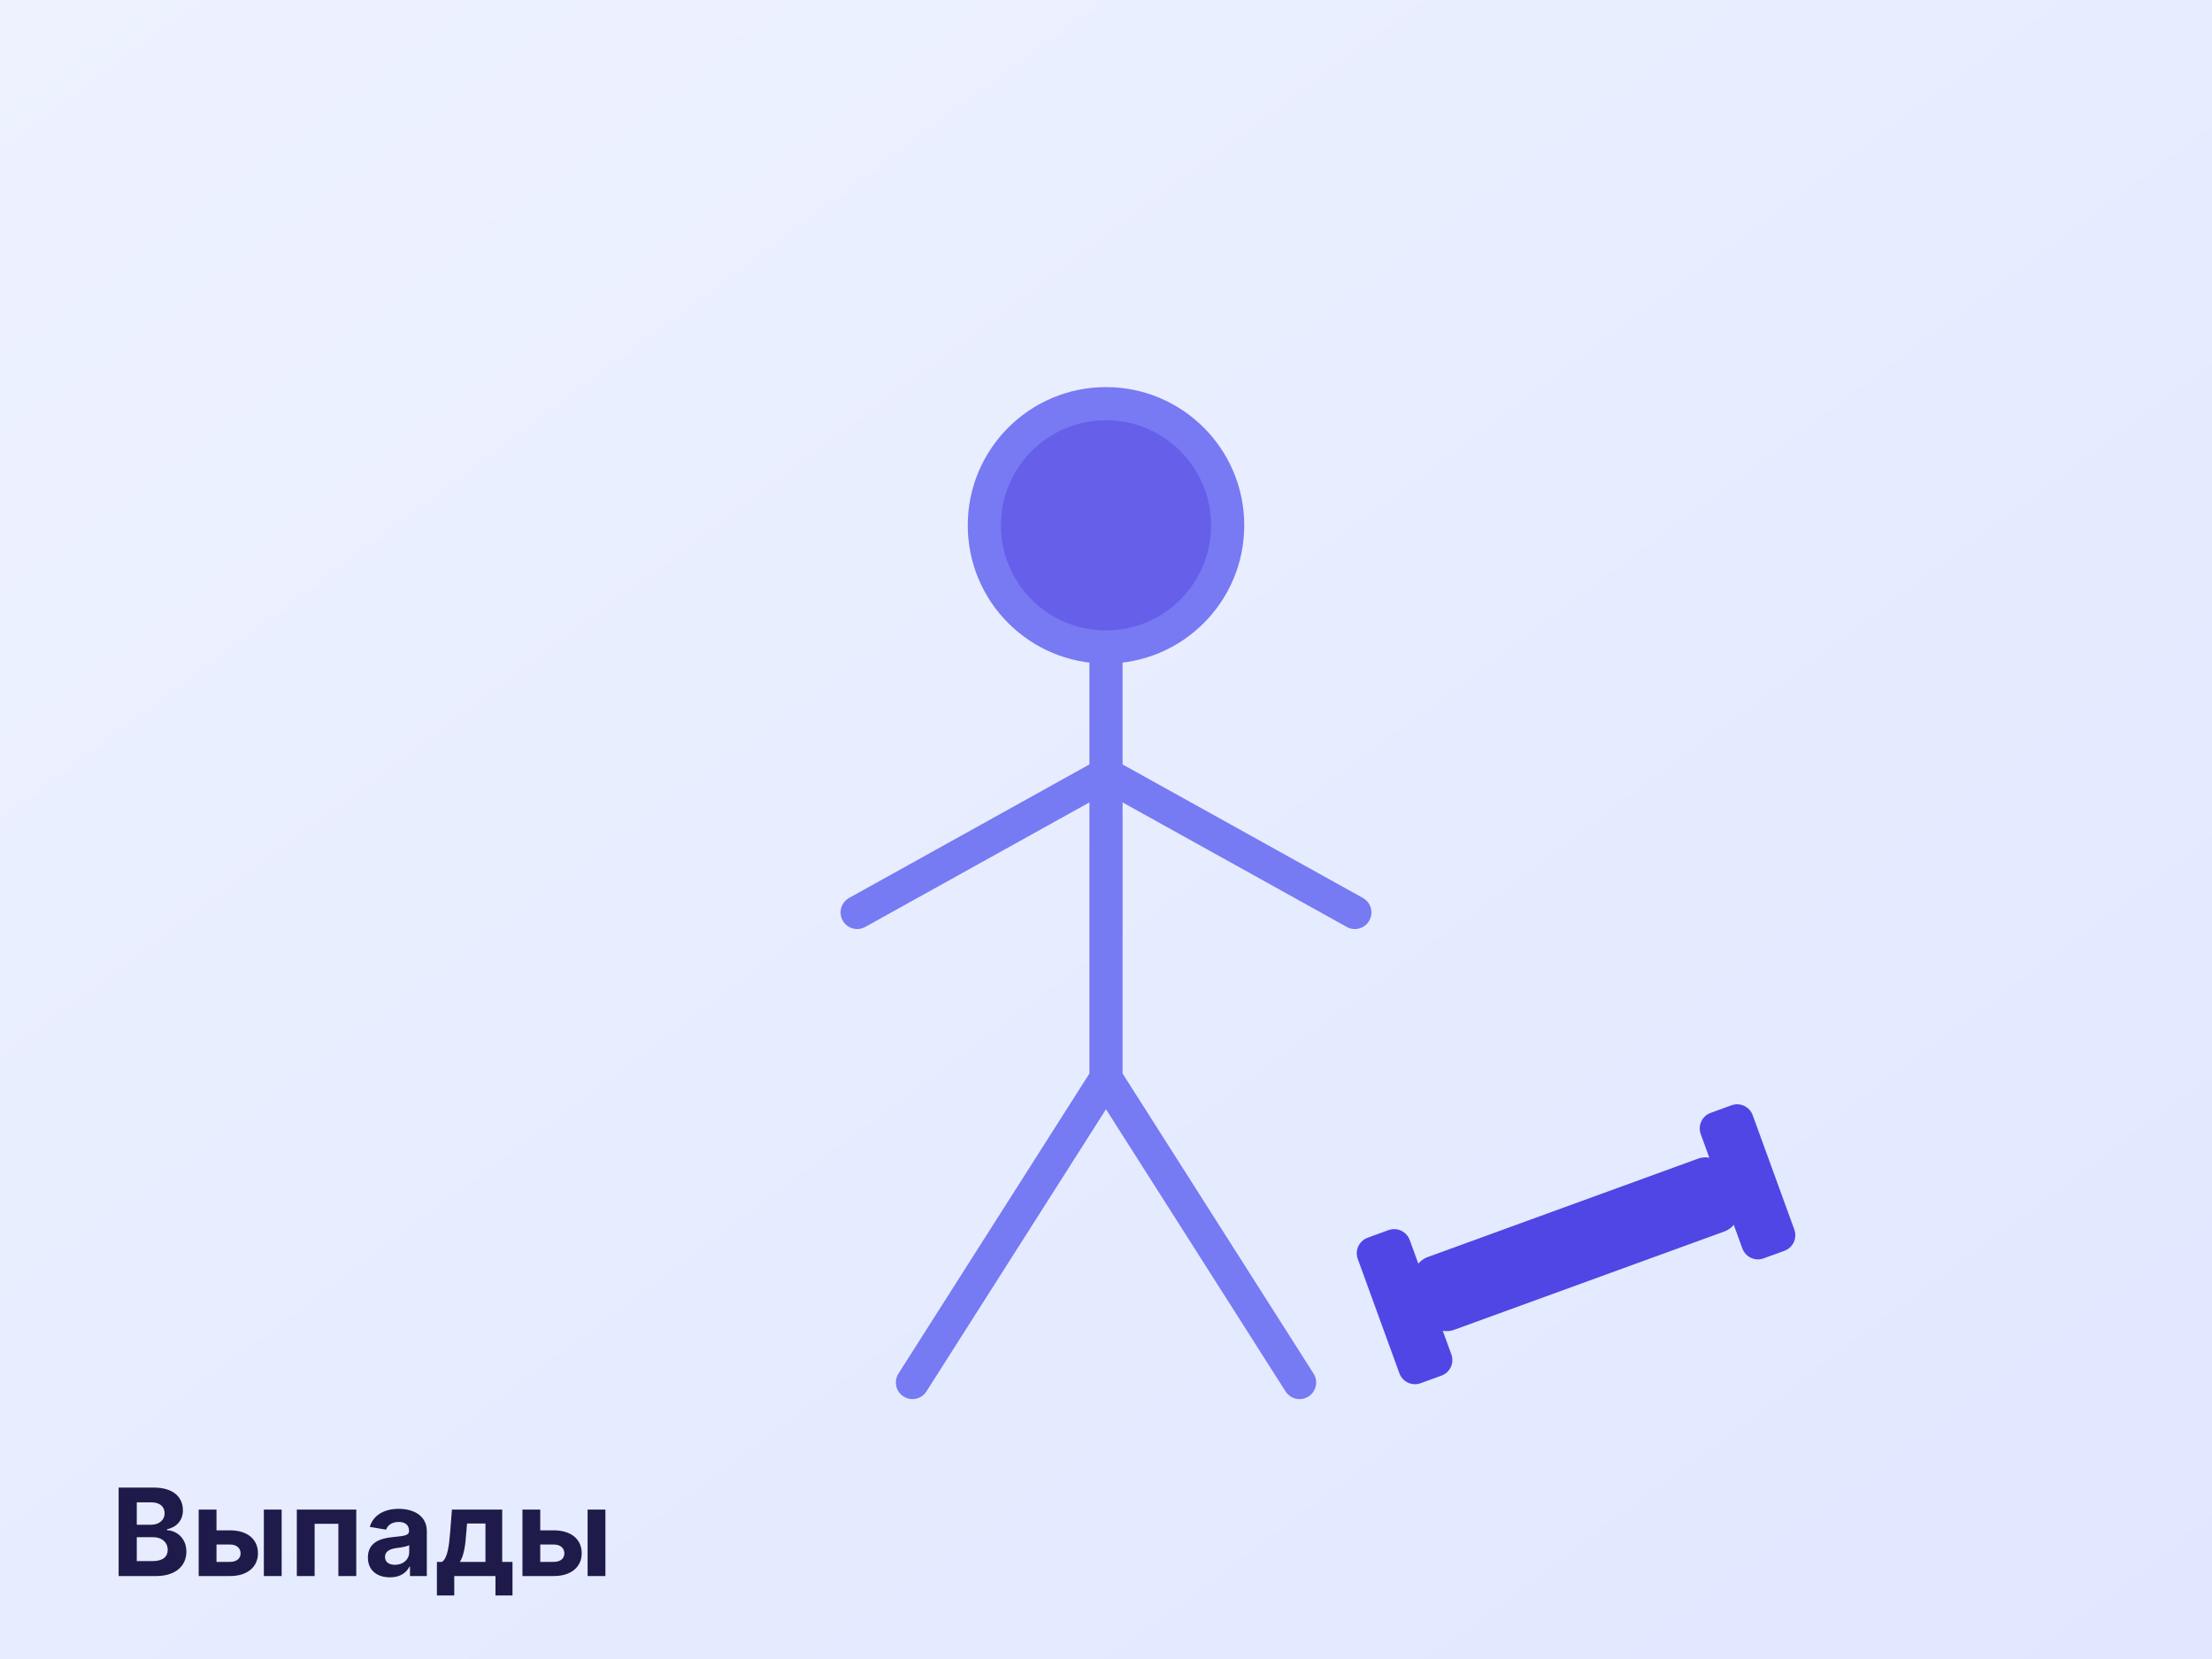
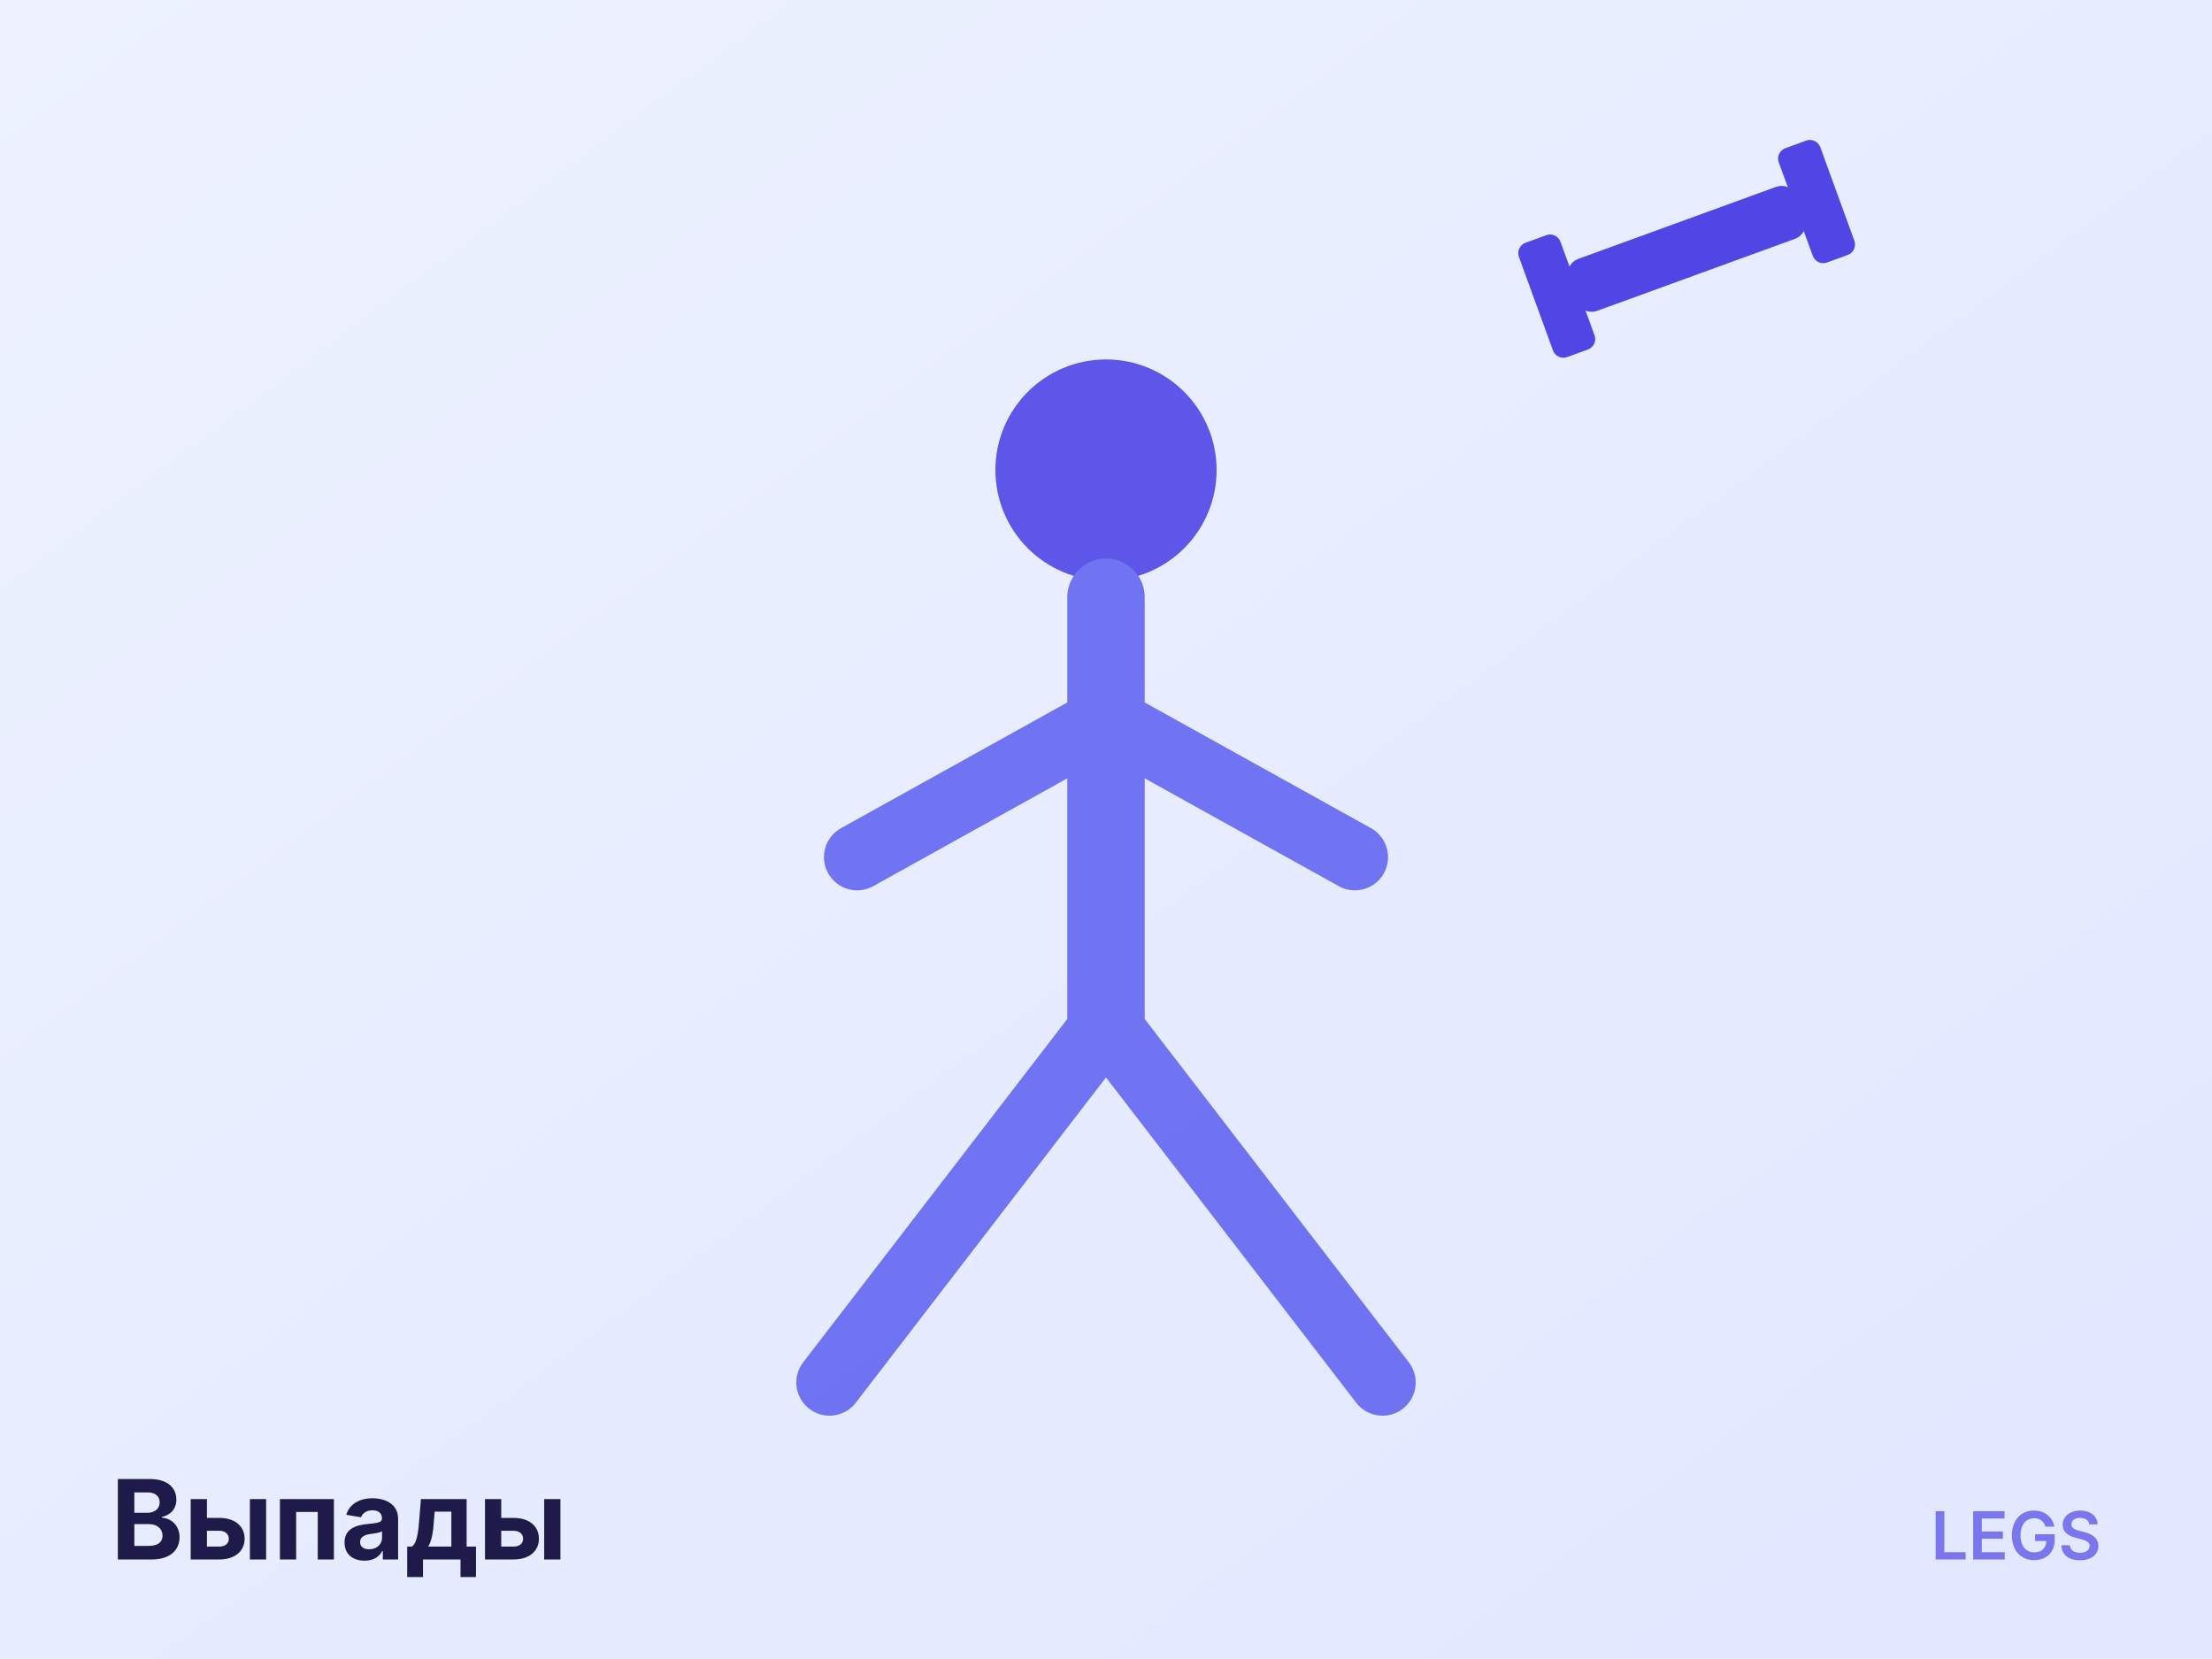
<svg xmlns="http://www.w3.org/2000/svg" viewBox="0 0 400 300" width="400" height="300" role="img" aria-label="Выпады">
  <defs>
-     <linearGradient id="g" x1="0" y1="0" x2="1" y2="1">
+     <linearGradient id="bg-lunges" x1="0" y1="0" x2="1" y2="1">
      <stop offset="0" stop-color="#eef2ff" />
      <stop offset="1" stop-color="#e0e7ff" />
    </linearGradient>
  </defs>
-   <rect width="400" height="300" fill="url(#g)" />
-   <g fill="none" stroke="#6366f1" stroke-width="6" stroke-linecap="round" stroke-linejoin="round" opacity="0.85">
-     <circle cx="200" cy="95" r="22" fill="#4f46e5" />
-     <path d="M200 120 L200 195 M200 140 L155 165 M200 140 L245 165 M200 195 L165 250 M200 195 L235 250" />
+   <rect width="400" height="300" fill="url(#bg-lunges)" />
+   <g opacity="0.9">
+     <circle cx="200" cy="85" r="20" fill="#4f46e5" />
+     <path d="M200 108 L200 185" stroke="#6366f1" stroke-width="14" stroke-linecap="round" />
+     <path d="M200 130 L155 155 M200 130 L245 155 M200 185 L150 250 M200 185 L250 250" stroke="#6366f1" stroke-width="12" stroke-linecap="round" fill="none" />
  </g>
-   <g transform="translate(285,225) rotate(-20)" fill="#4f46e5">
-     <rect x="-30" y="-7" width="60" height="14" rx="4" />
-     <rect x="-38" y="-14" width="10" height="28" rx="3" />
-     <rect x="28" y="-14" width="10" height="28" rx="3" />
+   <g transform="translate(305,45) rotate(-20)" fill="#4f46e5">
+     <rect x="-22" y="-5" width="44" height="10" rx="3" />
+     <rect x="-29" y="-11" width="8" height="22" rx="2" />
+     <rect x="21" y="-11" width="8" height="22" rx="2" />
  </g>
-   <text x="20" y="285" font-family="Inter, system-ui, sans-serif" font-size="22" font-weight="700" fill="#1e1b4b">Выпады</text>
+   <text x="20" y="282" font-family="Inter, system-ui, sans-serif" font-size="20" font-weight="700" fill="#1e1b4b">Выпады</text>
+   <text x="380" y="282" text-anchor="end" font-family="Inter, system-ui, sans-serif" font-size="12" font-weight="600" fill="#4f46e5" opacity="0.7">LEGS</text>
</svg>
